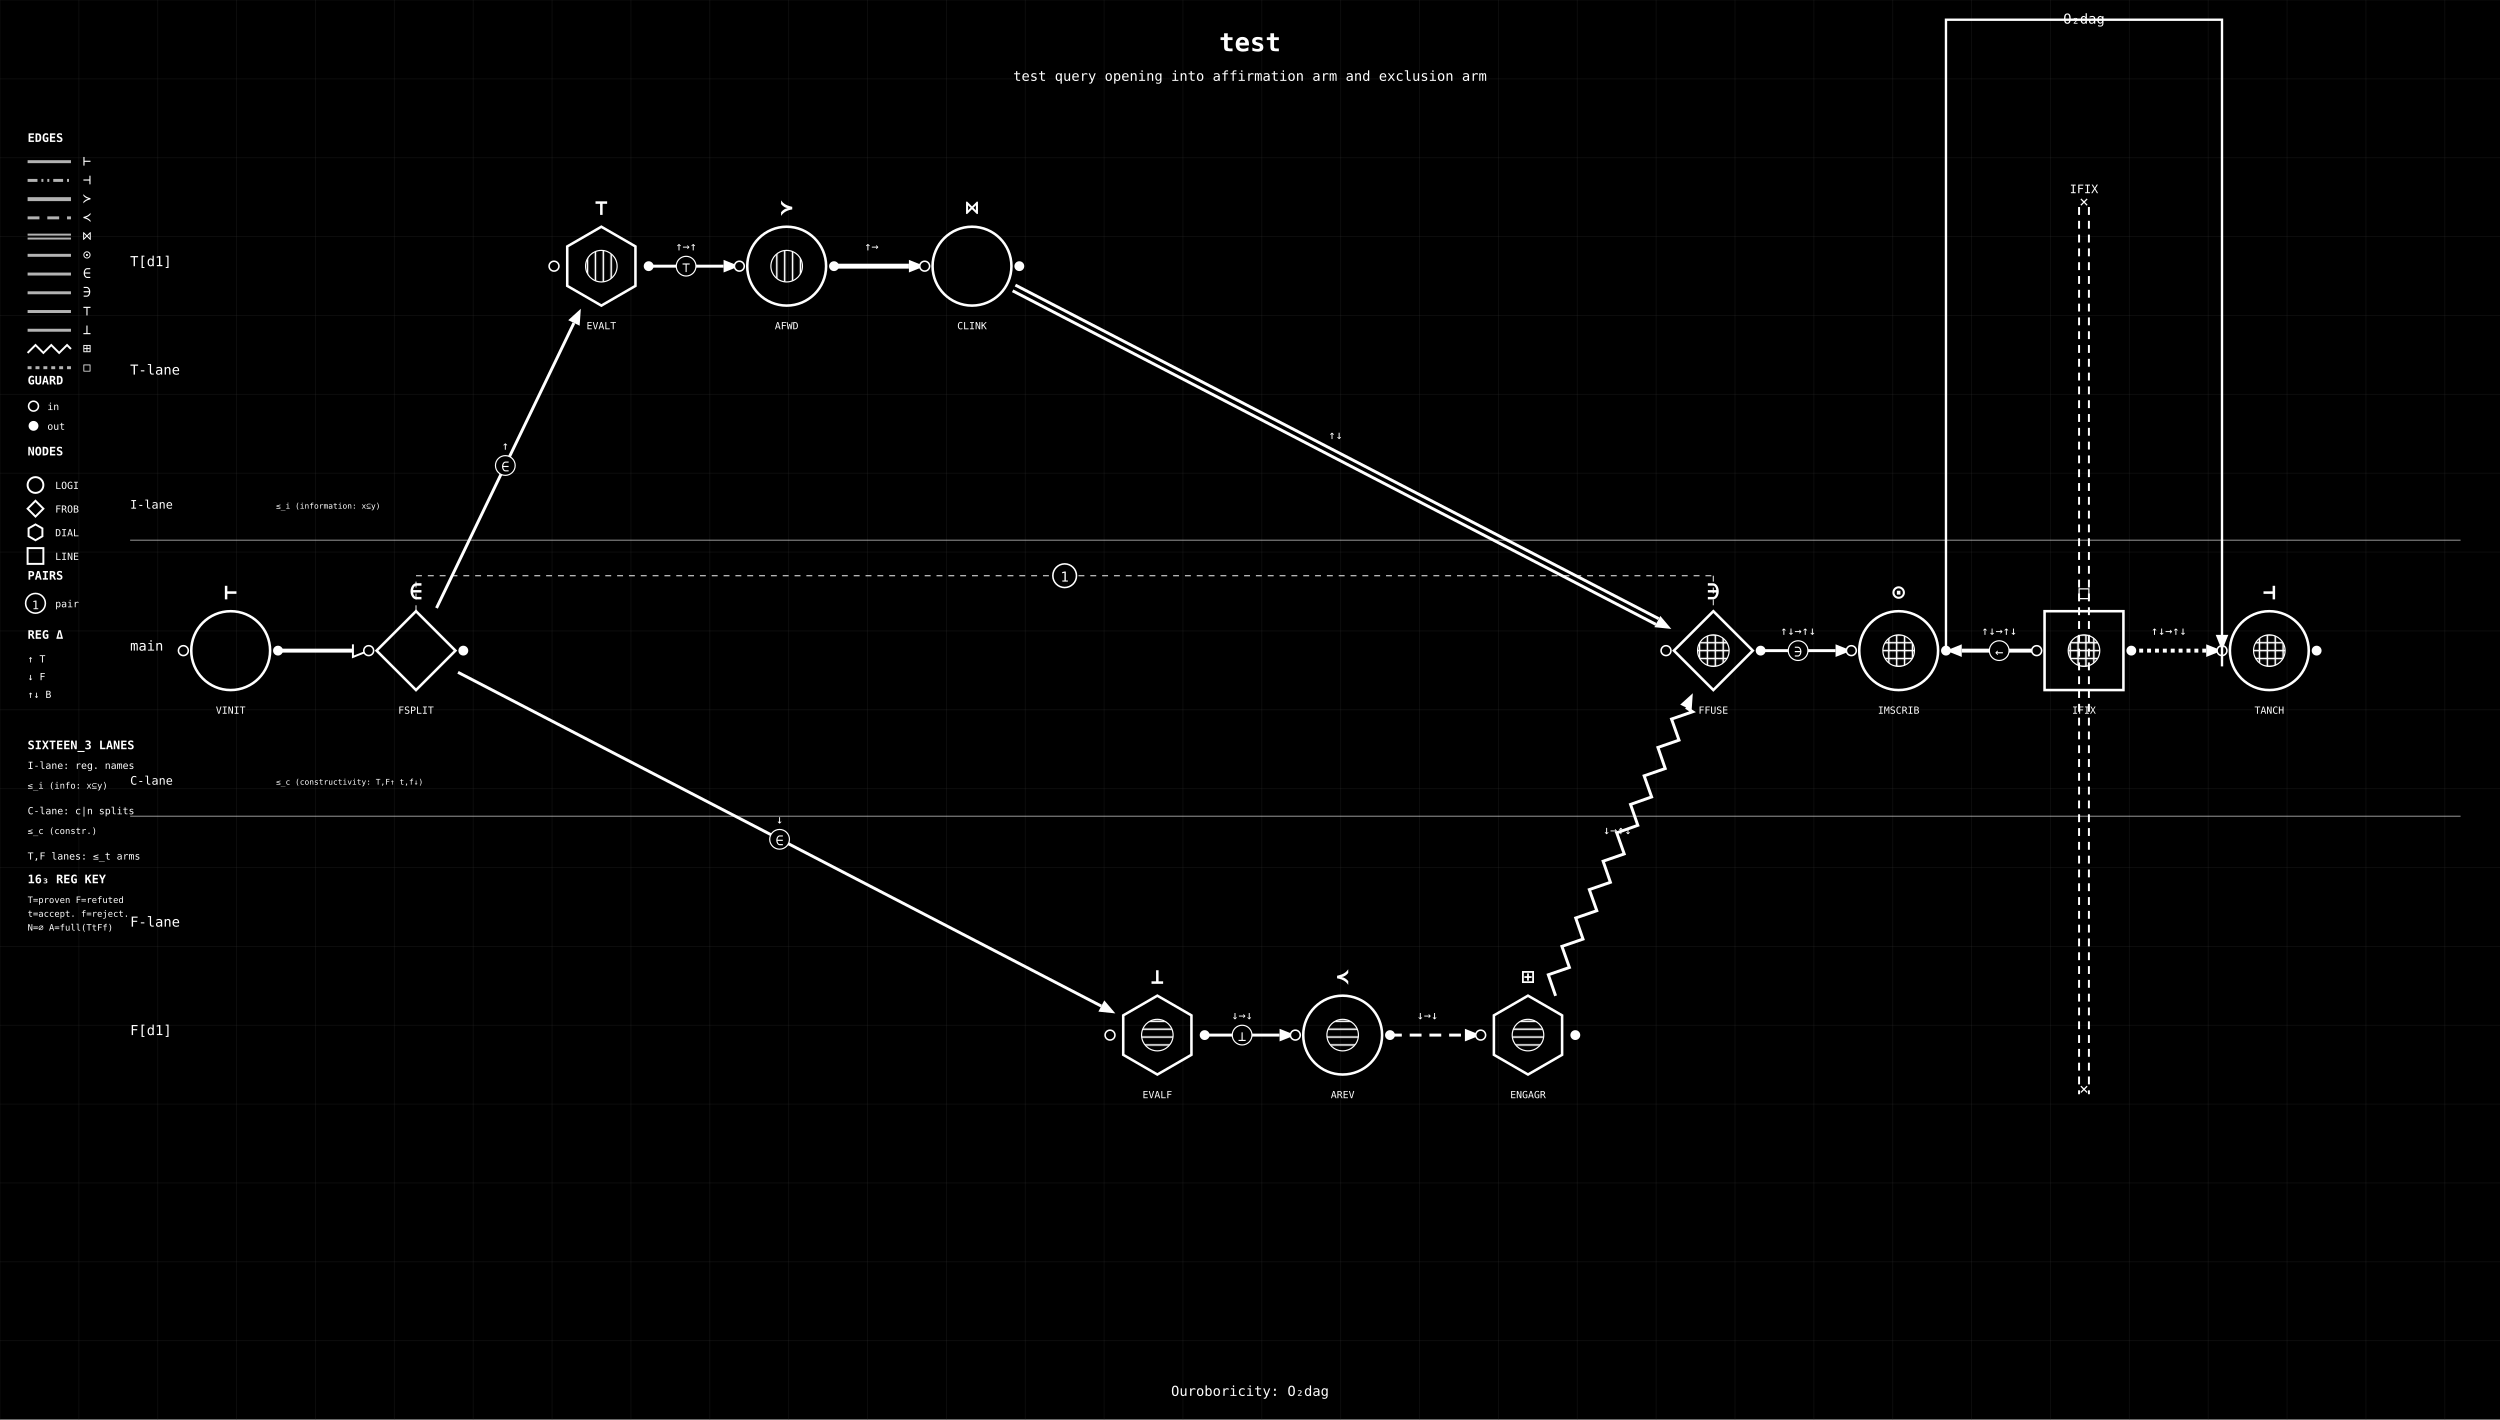
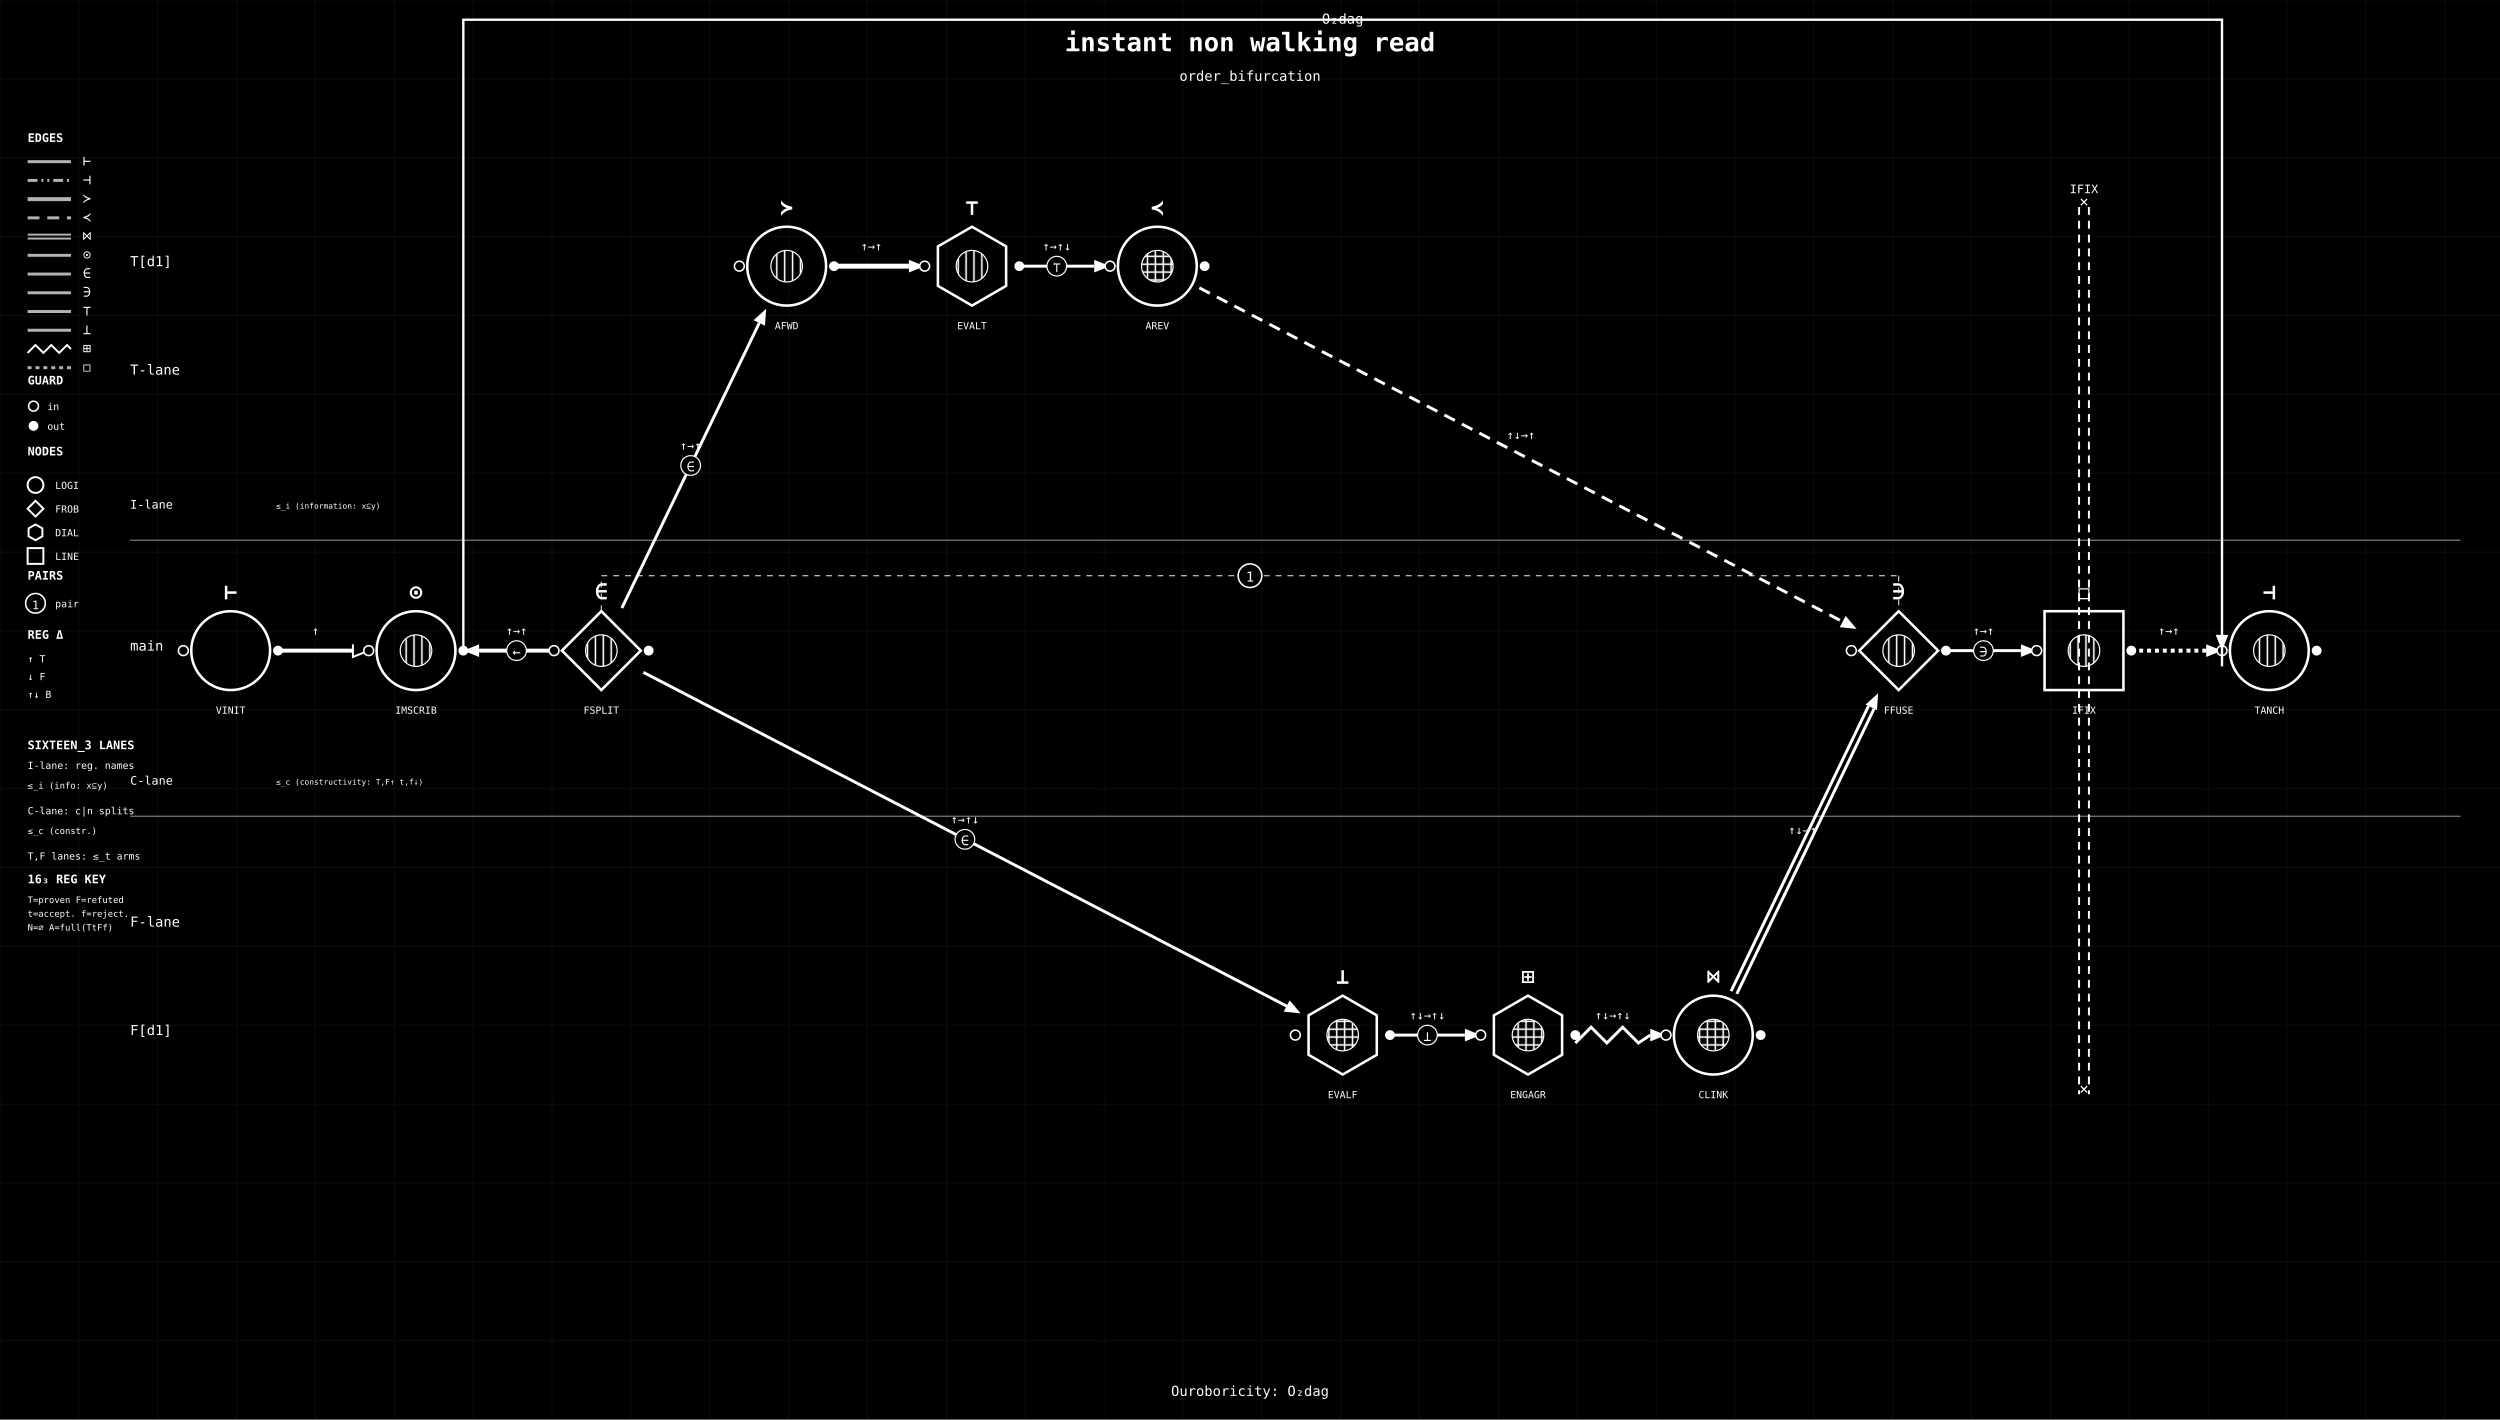
<svg xmlns="http://www.w3.org/2000/svg" viewBox="0 0 1268 720">
  <rect width="1268" height="720" fill="#000000" />
  <defs>
    <pattern id="hatch-T" width="4" height="4" patternUnits="userSpaceOnUse">
      <path d="M2,0 L2,4" stroke="#ffffff" stroke-width="0.8" />
    </pattern>
    <pattern id="hatch-F" width="4" height="4" patternUnits="userSpaceOnUse">
      <path d="M0,2 L4,2" stroke="#ffffff" stroke-width="0.8" />
    </pattern>
    <pattern id="hatch-B" width="4" height="4" patternUnits="userSpaceOnUse">
      <path d="M2,0 L2,4 M0,2 L4,2" stroke="#ffffff" stroke-width="0.8" />
    </pattern>
  </defs>
  <line x1="0.0" y1="0.0" x2="0.0" y2="720.0" stroke="#333333" stroke-width="0.4" opacity="0.3" />
  <line x1="40.0" y1="0.0" x2="40.0" y2="720.0" stroke="#333333" stroke-width="0.4" opacity="0.3" />
  <line x1="80.0" y1="0.0" x2="80.0" y2="720.0" stroke="#333333" stroke-width="0.4" opacity="0.3" />
  <line x1="120.0" y1="0.0" x2="120.0" y2="720.0" stroke="#333333" stroke-width="0.4" opacity="0.3" />
  <line x1="160.0" y1="0.0" x2="160.0" y2="720.0" stroke="#333333" stroke-width="0.4" opacity="0.3" />
  <line x1="200.0" y1="0.0" x2="200.0" y2="720.0" stroke="#333333" stroke-width="0.4" opacity="0.3" />
  <line x1="240.0" y1="0.0" x2="240.0" y2="720.0" stroke="#333333" stroke-width="0.4" opacity="0.3" />
  <line x1="280.0" y1="0.0" x2="280.0" y2="720.0" stroke="#333333" stroke-width="0.4" opacity="0.3" />
  <line x1="320.0" y1="0.0" x2="320.0" y2="720.0" stroke="#333333" stroke-width="0.4" opacity="0.3" />
  <line x1="360.0" y1="0.0" x2="360.0" y2="720.0" stroke="#333333" stroke-width="0.4" opacity="0.3" />
  <line x1="400.0" y1="0.0" x2="400.0" y2="720.0" stroke="#333333" stroke-width="0.4" opacity="0.3" />
  <line x1="440.0" y1="0.0" x2="440.0" y2="720.0" stroke="#333333" stroke-width="0.4" opacity="0.3" />
  <line x1="480.0" y1="0.0" x2="480.0" y2="720.0" stroke="#333333" stroke-width="0.4" opacity="0.3" />
  <line x1="520.0" y1="0.0" x2="520.0" y2="720.0" stroke="#333333" stroke-width="0.4" opacity="0.3" />
  <line x1="560.0" y1="0.0" x2="560.0" y2="720.0" stroke="#333333" stroke-width="0.4" opacity="0.3" />
  <line x1="600.0" y1="0.0" x2="600.0" y2="720.0" stroke="#333333" stroke-width="0.4" opacity="0.3" />
  <line x1="640.0" y1="0.0" x2="640.0" y2="720.0" stroke="#333333" stroke-width="0.4" opacity="0.3" />
  <line x1="680.0" y1="0.0" x2="680.0" y2="720.0" stroke="#333333" stroke-width="0.4" opacity="0.3" />
  <line x1="720.0" y1="0.0" x2="720.0" y2="720.0" stroke="#333333" stroke-width="0.4" opacity="0.3" />
  <line x1="760.0" y1="0.0" x2="760.0" y2="720.0" stroke="#333333" stroke-width="0.4" opacity="0.3" />
  <line x1="800.0" y1="0.0" x2="800.0" y2="720.0" stroke="#333333" stroke-width="0.4" opacity="0.3" />
  <line x1="840.0" y1="0.0" x2="840.0" y2="720.0" stroke="#333333" stroke-width="0.4" opacity="0.3" />
  <line x1="880.0" y1="0.0" x2="880.0" y2="720.0" stroke="#333333" stroke-width="0.4" opacity="0.3" />
  <line x1="920.0" y1="0.0" x2="920.0" y2="720.0" stroke="#333333" stroke-width="0.4" opacity="0.3" />
  <line x1="960.0" y1="0.0" x2="960.0" y2="720.0" stroke="#333333" stroke-width="0.4" opacity="0.3" />
  <line x1="1000.0" y1="0.0" x2="1000.0" y2="720.0" stroke="#333333" stroke-width="0.4" opacity="0.3" />
  <line x1="1040.0" y1="0.0" x2="1040.0" y2="720.0" stroke="#333333" stroke-width="0.4" opacity="0.3" />
  <line x1="1080.0" y1="0.0" x2="1080.0" y2="720.0" stroke="#333333" stroke-width="0.4" opacity="0.3" />
  <line x1="1120.0" y1="0.0" x2="1120.0" y2="720.0" stroke="#333333" stroke-width="0.4" opacity="0.3" />
  <line x1="1160.0" y1="0.0" x2="1160.0" y2="720.0" stroke="#333333" stroke-width="0.4" opacity="0.3" />
  <line x1="1200.0" y1="0.0" x2="1200.0" y2="720.0" stroke="#333333" stroke-width="0.4" opacity="0.3" />
  <line x1="1240.0" y1="0.0" x2="1240.0" y2="720.0" stroke="#333333" stroke-width="0.4" opacity="0.3" />
  <line x1="0.0" y1="0.0" x2="1268.0" y2="0.0" stroke="#333333" stroke-width="0.4" opacity="0.3" />
  <line x1="0.0" y1="40.0" x2="1268.0" y2="40.0" stroke="#333333" stroke-width="0.4" opacity="0.3" />
  <line x1="0.0" y1="80.0" x2="1268.0" y2="80.0" stroke="#333333" stroke-width="0.4" opacity="0.3" />
  <line x1="0.0" y1="120.0" x2="1268.0" y2="120.0" stroke="#333333" stroke-width="0.4" opacity="0.3" />
  <line x1="0.0" y1="160.0" x2="1268.0" y2="160.0" stroke="#333333" stroke-width="0.4" opacity="0.3" />
  <line x1="0.0" y1="200.0" x2="1268.0" y2="200.0" stroke="#333333" stroke-width="0.4" opacity="0.3" />
  <line x1="0.0" y1="240.0" x2="1268.0" y2="240.0" stroke="#333333" stroke-width="0.4" opacity="0.3" />
  <line x1="0.0" y1="280.0" x2="1268.0" y2="280.0" stroke="#333333" stroke-width="0.4" opacity="0.3" />
  <line x1="0.0" y1="320.0" x2="1268.0" y2="320.0" stroke="#333333" stroke-width="0.4" opacity="0.3" />
  <line x1="0.0" y1="360.0" x2="1268.0" y2="360.0" stroke="#333333" stroke-width="0.4" opacity="0.3" />
  <line x1="0.0" y1="400.0" x2="1268.0" y2="400.0" stroke="#333333" stroke-width="0.4" opacity="0.3" />
  <line x1="0.0" y1="440.0" x2="1268.0" y2="440.0" stroke="#333333" stroke-width="0.4" opacity="0.3" />
  <line x1="0.0" y1="480.0" x2="1268.0" y2="480.0" stroke="#333333" stroke-width="0.4" opacity="0.3" />
  <line x1="0.0" y1="520.0" x2="1268.0" y2="520.0" stroke="#333333" stroke-width="0.4" opacity="0.3" />
  <line x1="0.0" y1="560.0" x2="1268.0" y2="560.0" stroke="#333333" stroke-width="0.4" opacity="0.3" />
  <line x1="0.0" y1="600.0" x2="1268.0" y2="600.0" stroke="#333333" stroke-width="0.4" opacity="0.3" />
  <line x1="0.0" y1="640.0" x2="1268.0" y2="640.0" stroke="#333333" stroke-width="0.4" opacity="0.3" />
  <line x1="0.0" y1="680.0" x2="1268.0" y2="680.0" stroke="#333333" stroke-width="0.4" opacity="0.3" />
-   <text x="634.0" y="26.0" fill="#ffffff" font-size="13" text-anchor="middle" font-family="monospace" font-weight="bold">test</text>
-   <text x="634.0" y="41.0" fill="#ffffff" font-size="7" text-anchor="middle" font-family="monospace">test query opening into affirmation arm and exclusion arm</text>
+   <text x="634.0" y="26.0" fill="#ffffff" font-size="13" text-anchor="middle" font-family="monospace" font-weight="bold">instant non walking read</text>
+   <text x="634.0" y="41.0" fill="#ffffff" font-size="7" text-anchor="middle" font-family="monospace">order_bifurcation</text>
  <text x="66.0" y="190.0" fill="#ffffff" font-size="7" text-anchor="start" font-family="monospace">T-lane</text>
  <text x="66.0" y="135.0" fill="#ffffff" font-size="7" text-anchor="start" font-family="monospace">T[d1]</text>
  <text x="66.0" y="470.0" fill="#ffffff" font-size="7" text-anchor="start" font-family="monospace">F-lane</text>
  <text x="66.0" y="525.0" fill="#ffffff" font-size="7" text-anchor="start" font-family="monospace">F[d1]</text>
  <text x="66.0" y="330.0" fill="#ffffff" font-size="7" text-anchor="start" font-family="monospace">main</text>
  <text x="66.0" y="258.0" fill="#ffffff" font-size="6" text-anchor="start" font-family="monospace">I-lane</text>
  <text x="140.0" y="258.0" fill="#ffffff" font-size="4" text-anchor="start" font-family="monospace">≤_i (information: x⊆y)</text>
  <line x1="66.0" y1="274.0" x2="1248.0" y2="274.0" stroke="#ffffff" stroke-width="0.6" opacity="0.5" />
  <text x="66.0" y="398.0" fill="#ffffff" font-size="6" text-anchor="start" font-family="monospace">C-lane</text>
  <text x="140.0" y="398.0" fill="#ffffff" font-size="4" text-anchor="start" font-family="monospace">≤_c (constructivity: T,F↑ t,f↓)</text>
  <line x1="66.0" y1="414.0" x2="1248.0" y2="414.0" stroke="#ffffff" stroke-width="0.6" opacity="0.5" />
  <line x1="1054.5" y1="105.0" x2="1054.5" y2="555.0" stroke="#ffffff" stroke-width="1.0" opacity="1.0" stroke-dasharray="4,3" />
  <line x1="1059.5" y1="105.0" x2="1059.5" y2="555.0" stroke="#ffffff" stroke-width="1.0" opacity="1.0" stroke-dasharray="4,3" />
  <text x="1057.0" y="105.0" fill="#ffffff" font-size="8" text-anchor="middle" font-family="monospace">×</text>
  <text x="1057.0" y="555.0" fill="#ffffff" font-size="8" text-anchor="middle" font-family="monospace">×</text>
  <text x="1057.0" y="98.0" fill="#ffffff" font-size="6" text-anchor="middle" font-family="monospace">IFIX</text>
-   <line x1="211.0" y1="310.0" x2="211.0" y2="292.0" stroke="#ffffff" stroke-width="0.6" opacity="0.8" stroke-dasharray="3,3" />
-   <line x1="211.0" y1="292.0" x2="869.0" y2="292.0" stroke="#ffffff" stroke-width="0.6" opacity="0.8" stroke-dasharray="3,3" />
-   <line x1="869.0" y1="292.0" x2="869.0" y2="310.0" stroke="#ffffff" stroke-width="0.6" opacity="0.8" stroke-dasharray="3,3" />
-   <circle cx="540.0" cy="292.0" r="6" fill="#000000" stroke="#ffffff" stroke-width="0.8" />
-   <text x="540.0" y="295.0" fill="#ffffff" font-size="7" text-anchor="middle" font-family="monospace">1</text>
-   <line x1="221.4" y1="308.4" x2="291.1" y2="163.8" stroke="#ffffff" stroke-width="1.5" opacity="1.0" />
-   <polygon points="294.6,156.6 294.0,165.2 288.2,162.4" fill="#ffffff" />
-   <circle cx="256.3" cy="236.1" r="5" fill="#000000" stroke="#ffffff" stroke-width="0.6" />
-   <text x="256.3" y="239.1" fill="#ffffff" font-size="7" text-anchor="middle" font-family="monospace">∈</text>
-   <text x="256.3" y="228.1" fill="#ffffff" font-size="6" text-anchor="middle" font-family="monospace">↑</text>
-   <line x1="329.0" y1="135.0" x2="367.0" y2="135.0" stroke="#ffffff" stroke-width="1.5" opacity="1.0" />
-   <polygon points="375.0,135.0 367.0,138.2 367.0,131.8" fill="#ffffff" />
-   <circle cx="348.0" cy="135.0" r="5" fill="#000000" stroke="#ffffff" stroke-width="0.6" />
-   <text x="348.0" y="138.0" fill="#ffffff" font-size="7" text-anchor="middle" font-family="monospace">⊤</text>
-   <text x="348.0" y="127.0" fill="#ffffff" font-size="6" text-anchor="middle" font-family="monospace">↑→↑</text>
+   <line x1="305.0" y1="310.0" x2="305.0" y2="292.0" stroke="#ffffff" stroke-width="0.6" opacity="0.8" stroke-dasharray="3,3" />
+   <line x1="305.0" y1="292.0" x2="963.0" y2="292.0" stroke="#ffffff" stroke-width="0.6" opacity="0.8" stroke-dasharray="3,3" />
+   <line x1="963.0" y1="292.0" x2="963.0" y2="310.0" stroke="#ffffff" stroke-width="0.6" opacity="0.8" stroke-dasharray="3,3" />
+   <circle cx="634.0" cy="292.0" r="6" fill="#000000" stroke="#ffffff" stroke-width="0.8" />
+   <text x="634.0" y="295.0" fill="#ffffff" font-size="7" text-anchor="middle" font-family="monospace">1</text>
+   <line x1="315.4" y1="308.4" x2="385.1" y2="163.8" stroke="#ffffff" stroke-width="1.5" opacity="1.0" />
+   <polygon points="388.6,156.6 388.0,165.2 382.2,162.4" fill="#ffffff" />
+   <circle cx="350.3" cy="236.1" r="5" fill="#000000" stroke="#ffffff" stroke-width="0.6" />
+   <text x="350.3" y="239.1" fill="#ffffff" font-size="7" text-anchor="middle" font-family="monospace">∈</text>
+   <text x="350.3" y="228.1" fill="#ffffff" font-size="6" text-anchor="middle" font-family="monospace">↑→↑</text>
  <line x1="423.0" y1="135.0" x2="461.0" y2="135.0" stroke="#ffffff" stroke-width="2.5" opacity="1.0" />
  <polygon points="469.0,135.0 461.0,138.2 461.0,131.8" fill="#ffffff" />
-   <text x="442.0" y="127.0" fill="#ffffff" font-size="6" text-anchor="middle" font-family="monospace">↑→</text>
-   <line x1="515.0" y1="144.6" x2="841.3" y2="313.8" stroke="#ffffff" stroke-width="1.5" opacity="1.0" />
-   <line x1="513.6" y1="147.5" x2="839.9" y2="316.7" stroke="#ffffff" stroke-width="1.5" opacity="1.0" />
-   <polygon points="847.7,319.0 839.1,318.1 842.1,312.4" fill="#ffffff" />
-   <text x="677.4" y="222.7" fill="#ffffff" font-size="6" text-anchor="middle" font-family="monospace">↑↓</text>
-   <line x1="232.3" y1="341.0" x2="558.6" y2="510.3" stroke="#ffffff" stroke-width="1.5" opacity="1.0" />
-   <polygon points="565.7,514.0 557.1,513.1 560.1,507.4" fill="#ffffff" />
-   <circle cx="395.4" cy="425.7" r="5" fill="#000000" stroke="#ffffff" stroke-width="0.6" />
-   <text x="395.4" y="428.7" fill="#ffffff" font-size="7" text-anchor="middle" font-family="monospace">∈</text>
-   <text x="395.4" y="417.7" fill="#ffffff" font-size="6" text-anchor="middle" font-family="monospace">↓</text>
-   <line x1="611.0" y1="525.0" x2="649.0" y2="525.0" stroke="#ffffff" stroke-width="1.5" opacity="1.0" />
-   <polygon points="657.0,525.0 649.0,528.2 649.0,521.8" fill="#ffffff" />
-   <circle cx="630.0" cy="525.0" r="5" fill="#000000" stroke="#ffffff" stroke-width="0.6" />
-   <text x="630.0" y="528.0" fill="#ffffff" font-size="7" text-anchor="middle" font-family="monospace">⊥</text>
-   <text x="630.0" y="517.0" fill="#ffffff" font-size="6" text-anchor="middle" font-family="monospace">↓→↓</text>
-   <line x1="705.0" y1="525.0" x2="743.0" y2="525.0" stroke="#ffffff" stroke-width="1.5" opacity="1.0" stroke-dasharray="6,4" />
+   <text x="442.0" y="127.0" fill="#ffffff" font-size="6" text-anchor="middle" font-family="monospace">↑→↑</text>
+   <line x1="517.0" y1="135.0" x2="555.0" y2="135.0" stroke="#ffffff" stroke-width="1.5" opacity="1.0" />
+   <polygon points="563.0,135.0 555.0,138.2 555.0,131.8" fill="#ffffff" />
+   <circle cx="536.0" cy="135.0" r="5" fill="#000000" stroke="#ffffff" stroke-width="0.6" />
+   <text x="536.0" y="138.0" fill="#ffffff" font-size="7" text-anchor="middle" font-family="monospace">⊤</text>
+   <text x="536.0" y="127.0" fill="#ffffff" font-size="6" text-anchor="middle" font-family="monospace">↑→↑↓</text>
+   <line x1="608.3" y1="146.0" x2="934.6" y2="315.3" stroke="#ffffff" stroke-width="1.5" opacity="1.0" stroke-dasharray="6,4" />
+   <polygon points="941.7,319.0 933.1,318.1 936.1,312.4" fill="#ffffff" />
+   <text x="771.4" y="222.7" fill="#ffffff" font-size="6" text-anchor="middle" font-family="monospace">↑↓→↑</text>
+   <line x1="326.3" y1="341.0" x2="652.6" y2="510.3" stroke="#ffffff" stroke-width="1.5" opacity="1.0" />
+   <polygon points="659.7,514.0 651.1,513.1 654.1,507.4" fill="#ffffff" />
+   <circle cx="489.4" cy="425.7" r="5" fill="#000000" stroke="#ffffff" stroke-width="0.6" />
+   <text x="489.4" y="428.7" fill="#ffffff" font-size="7" text-anchor="middle" font-family="monospace">∈</text>
+   <text x="489.4" y="417.7" fill="#ffffff" font-size="6" text-anchor="middle" font-family="monospace">↑→↑↓</text>
+   <line x1="705.0" y1="525.0" x2="743.0" y2="525.0" stroke="#ffffff" stroke-width="1.5" opacity="1.0" />
  <polygon points="751.0,525.0 743.0,528.2 743.0,521.8" fill="#ffffff" />
-   <text x="724.0" y="517.0" fill="#ffffff" font-size="6" text-anchor="middle" font-family="monospace">↓→↓</text>
-   <polyline points="789.0,505.1 785.3,494.4 796.0,490.7 792.2,480.0 802.9,476.3 799.2,465.6 809.9,461.9 806.1,451.2 816.8,447.5 813.1,436.8 823.8,433.1 820.0,422.4 830.7,418.6 827.0,408.0 837.7,404.2 833.9,393.5 844.6,389.8 840.9,379.1 851.6,375.4 847.8,364.7 858.5,361.0 855.1,358.8" fill="none" stroke="#ffffff" stroke-width="1.5" />
-   <polygon points="858.6,351.6 858.0,360.2 852.2,357.4" fill="#ffffff" />
-   <text x="820.3" y="423.1" fill="#ffffff" font-size="6" text-anchor="middle" font-family="monospace">↓→↑↓</text>
+   <circle cx="724.0" cy="525.0" r="5" fill="#000000" stroke="#ffffff" stroke-width="0.6" />
+   <text x="724.0" y="528.0" fill="#ffffff" font-size="7" text-anchor="middle" font-family="monospace">⊥</text>
+   <text x="724.0" y="517.0" fill="#ffffff" font-size="6" text-anchor="middle" font-family="monospace">↑↓→↑↓</text>
+   <polyline points="799.0,529.0 807.0,521.0 815.0,529.0 823.0,521.0 831.0,529.0 837.0,525.0" fill="none" stroke="#ffffff" stroke-width="1.5" />
+   <polygon points="845.0,525.0 837.0,528.2 837.0,521.8" fill="#ffffff" />
+   <text x="818.0" y="517.0" fill="#ffffff" font-size="6" text-anchor="middle" font-family="monospace">↑↓→↑↓</text>
+   <line x1="878.0" y1="502.7" x2="947.7" y2="358.1" stroke="#ffffff" stroke-width="1.5" opacity="1.0" />
+   <line x1="880.9" y1="504.1" x2="950.5" y2="359.5" stroke="#ffffff" stroke-width="1.5" opacity="1.0" />
+   <polygon points="952.6,351.6 952.0,360.2 946.2,357.4" fill="#ffffff" />
+   <text x="914.3" y="423.1" fill="#ffffff" font-size="6" text-anchor="middle" font-family="monospace">↑↓→↑</text>
  <line x1="141.0" y1="330.0" x2="179.0" y2="330.0" stroke="#ffffff" stroke-width="2.0" opacity="1.0" />
  <polyline points="187.0,330.0 179.0,333.2 179.0,326.8" fill="none" stroke="#ffffff" stroke-width="1.0" />
-   <line x1="995.0" y1="330.0" x2="1033.0" y2="330.0" stroke="#ffffff" stroke-width="2.0" opacity="1.0" />
-   <polygon points="987.0,330.0 995.0,326.8 995.0,333.2" fill="#ffffff" />
-   <circle cx="1014.0" cy="330.0" r="5" fill="#000000" stroke="#ffffff" stroke-width="0.6" />
-   <text x="1014.0" y="333.0" fill="#ffffff" font-size="7" text-anchor="middle" font-family="monospace">←</text>
-   <text x="1014.0" y="322.0" fill="#ffffff" font-size="6" text-anchor="middle" font-family="monospace">↑↓→↑↓</text>
+   <text x="160.0" y="322.0" fill="#ffffff" font-size="6" text-anchor="middle" font-family="monospace">↑</text>
+   <line x1="243.0" y1="330.0" x2="281.0" y2="330.0" stroke="#ffffff" stroke-width="2.0" opacity="1.0" />
+   <polygon points="235.0,330.0 243.0,326.8 243.0,333.2" fill="#ffffff" />
+   <circle cx="262.0" cy="330.0" r="5" fill="#000000" stroke="#ffffff" stroke-width="0.6" />
+   <text x="262.0" y="333.0" fill="#ffffff" font-size="7" text-anchor="middle" font-family="monospace">←</text>
+   <text x="262.0" y="322.0" fill="#ffffff" font-size="6" text-anchor="middle" font-family="monospace">↑→↑</text>
  <line x1="1081.0" y1="330.0" x2="1119.0" y2="330.0" stroke="#ffffff" stroke-width="2.0" opacity="1.0" stroke-dasharray="2,2" />
  <polygon points="1127.0,330.0 1119.0,333.2 1119.0,326.8" fill="#ffffff" />
-   <text x="1100.0" y="322.0" fill="#ffffff" font-size="6" text-anchor="middle" font-family="monospace">↑↓→↑↓</text>
-   <line x1="893.0" y1="330.0" x2="931.0" y2="330.0" stroke="#ffffff" stroke-width="1.5" opacity="1.0" />
-   <polygon points="939.0,330.0 931.0,333.2 931.0,326.8" fill="#ffffff" />
-   <circle cx="912.0" cy="330.0" r="5" fill="#000000" stroke="#ffffff" stroke-width="0.6" />
-   <text x="912.0" y="333.0" fill="#ffffff" font-size="7" text-anchor="middle" font-family="monospace">∋</text>
-   <text x="912.0" y="322.0" fill="#ffffff" font-size="6" text-anchor="middle" font-family="monospace">↑↓→↑↓</text>
+   <text x="1100.0" y="322.0" fill="#ffffff" font-size="6" text-anchor="middle" font-family="monospace">↑→↑</text>
+   <line x1="987.0" y1="330.0" x2="1025.0" y2="330.0" stroke="#ffffff" stroke-width="1.5" opacity="1.0" />
+   <polygon points="1033.0,330.0 1025.0,333.2 1025.0,326.8" fill="#ffffff" />
+   <circle cx="1006.0" cy="330.0" r="5" fill="#000000" stroke="#ffffff" stroke-width="0.6" />
+   <text x="1006.0" y="333.0" fill="#ffffff" font-size="7" text-anchor="middle" font-family="monospace">∋</text>
+   <text x="1006.0" y="322.0" fill="#ffffff" font-size="6" text-anchor="middle" font-family="monospace">↑→↑</text>
  <circle fill="none" stroke="#ffffff" stroke-width="1.3" cx="117.0" cy="330.0" r="20.0" />
  <circle cx="93.0" cy="330.0" r="2.5" fill="#000000" stroke="#ffffff" stroke-width="0.8" />
  <circle cx="141.0" cy="330.0" r="2.5" fill="#ffffff" />
  <text x="117.0" y="304.0" fill="#ffffff" font-size="11" text-anchor="middle" font-family="monospace" font-weight="bold">⊢</text>
  <text x="117.0" y="362.0" fill="#ffffff" font-size="5" text-anchor="middle" font-family="monospace">VINIT</text>
-   <polygon fill="none" stroke="#ffffff" stroke-width="1.3" points="211.0,310.0 231.0,330 211.0,350.0 191.0,330" />
+   <circle fill="none" stroke="#ffffff" stroke-width="1.3" cx="211.0" cy="330.0" r="20.0" />
+   <circle cx="211.0" cy="330.0" r="8" fill="url(#hatch-T)" stroke="#ffffff" stroke-width="0.6" />
  <circle cx="187.0" cy="330.0" r="2.5" fill="#000000" stroke="#ffffff" stroke-width="0.8" />
  <circle cx="235.0" cy="330.0" r="2.5" fill="#ffffff" />
-   <text x="211.0" y="304.0" fill="#ffffff" font-size="11" text-anchor="middle" font-family="monospace" font-weight="bold">∈</text>
-   <text x="211.0" y="362.0" fill="#ffffff" font-size="5" text-anchor="middle" font-family="monospace">FSPLIT</text>
-   <polygon fill="none" stroke="#ffffff" stroke-width="1.3" points="322.3,145.0 305.0,155.0 287.7,145.0 287.7,125.0 305.0,115.0 322.3,125.0" />
-   <circle cx="305.0" cy="135.0" r="8" fill="url(#hatch-T)" stroke="#ffffff" stroke-width="0.6" />
-   <circle cx="281.0" cy="135.0" r="2.5" fill="#000000" stroke="#ffffff" stroke-width="0.8" />
-   <circle cx="329.0" cy="135.0" r="2.5" fill="#ffffff" />
-   <text x="305.0" y="109.0" fill="#ffffff" font-size="11" text-anchor="middle" font-family="monospace" font-weight="bold">⊤</text>
-   <text x="305.0" y="167.0" fill="#ffffff" font-size="5" text-anchor="middle" font-family="monospace">EVALT</text>
+   <text x="211.0" y="304.0" fill="#ffffff" font-size="11" text-anchor="middle" font-family="monospace" font-weight="bold">⊙</text>
+   <text x="211.0" y="362.0" fill="#ffffff" font-size="5" text-anchor="middle" font-family="monospace">IMSCRIB</text>
+   <polygon fill="none" stroke="#ffffff" stroke-width="1.3" points="305.0,310.0 325.0,330 305.0,350.0 285.0,330" />
+   <circle cx="305.0" cy="330.0" r="8" fill="url(#hatch-T)" stroke="#ffffff" stroke-width="0.6" />
+   <circle cx="281.0" cy="330.0" r="2.5" fill="#000000" stroke="#ffffff" stroke-width="0.8" />
+   <circle cx="329.0" cy="330.0" r="2.5" fill="#ffffff" />
+   <text x="305.0" y="304.0" fill="#ffffff" font-size="11" text-anchor="middle" font-family="monospace" font-weight="bold">∈</text>
+   <text x="305.0" y="362.0" fill="#ffffff" font-size="5" text-anchor="middle" font-family="monospace">FSPLIT</text>
  <circle fill="none" stroke="#ffffff" stroke-width="1.3" cx="399.0" cy="135.0" r="20.0" />
  <circle cx="399.0" cy="135.0" r="8" fill="url(#hatch-T)" stroke="#ffffff" stroke-width="0.6" />
  <circle cx="375.0" cy="135.0" r="2.5" fill="#000000" stroke="#ffffff" stroke-width="0.8" />
  <circle cx="423.0" cy="135.0" r="2.5" fill="#ffffff" />
  <text x="399.0" y="109.0" fill="#ffffff" font-size="11" text-anchor="middle" font-family="monospace" font-weight="bold">≻</text>
  <text x="399.0" y="167.0" fill="#ffffff" font-size="5" text-anchor="middle" font-family="monospace">AFWD</text>
-   <circle fill="none" stroke="#ffffff" stroke-width="1.3" cx="493.0" cy="135.0" r="20.0" />
+   <polygon fill="none" stroke="#ffffff" stroke-width="1.3" points="510.3,145.0 493.0,155.0 475.7,145.0 475.7,125.0 493.0,115.0 510.3,125.0" />
+   <circle cx="493.0" cy="135.0" r="8" fill="url(#hatch-T)" stroke="#ffffff" stroke-width="0.6" />
  <circle cx="469.0" cy="135.0" r="2.5" fill="#000000" stroke="#ffffff" stroke-width="0.8" />
  <circle cx="517.0" cy="135.0" r="2.5" fill="#ffffff" />
-   <text x="493.0" y="109.0" fill="#ffffff" font-size="11" text-anchor="middle" font-family="monospace" font-weight="bold">⋈</text>
-   <text x="493.0" y="167.0" fill="#ffffff" font-size="5" text-anchor="middle" font-family="monospace">CLINK</text>
-   <polygon fill="none" stroke="#ffffff" stroke-width="1.3" points="604.3,535.0 587.0,545.0 569.7,535.0 569.7,515.0 587.0,505.0 604.3,515.0" />
-   <circle cx="587.0" cy="525.0" r="8" fill="url(#hatch-F)" stroke="#ffffff" stroke-width="0.6" />
-   <circle cx="563.0" cy="525.0" r="2.5" fill="#000000" stroke="#ffffff" stroke-width="0.8" />
-   <circle cx="611.0" cy="525.0" r="2.5" fill="#ffffff" />
-   <text x="587.0" y="499.0" fill="#ffffff" font-size="11" text-anchor="middle" font-family="monospace" font-weight="bold">⊥</text>
-   <text x="587.0" y="557.0" fill="#ffffff" font-size="5" text-anchor="middle" font-family="monospace">EVALF</text>
-   <circle fill="none" stroke="#ffffff" stroke-width="1.3" cx="681.0" cy="525.0" r="20.0" />
-   <circle cx="681.0" cy="525.0" r="8" fill="url(#hatch-F)" stroke="#ffffff" stroke-width="0.6" />
+   <text x="493.0" y="109.0" fill="#ffffff" font-size="11" text-anchor="middle" font-family="monospace" font-weight="bold">⊤</text>
+   <text x="493.0" y="167.0" fill="#ffffff" font-size="5" text-anchor="middle" font-family="monospace">EVALT</text>
+   <circle fill="none" stroke="#ffffff" stroke-width="1.3" cx="587.0" cy="135.0" r="20.0" />
+   <circle cx="587.0" cy="135.0" r="8" fill="url(#hatch-B)" stroke="#ffffff" stroke-width="0.6" />
+   <circle cx="563.0" cy="135.0" r="2.5" fill="#000000" stroke="#ffffff" stroke-width="0.8" />
+   <circle cx="611.0" cy="135.0" r="2.5" fill="#ffffff" />
+   <text x="587.0" y="109.0" fill="#ffffff" font-size="11" text-anchor="middle" font-family="monospace" font-weight="bold">≺</text>
+   <text x="587.0" y="167.0" fill="#ffffff" font-size="5" text-anchor="middle" font-family="monospace">AREV</text>
+   <polygon fill="none" stroke="#ffffff" stroke-width="1.3" points="698.3,535.0 681.0,545.0 663.7,535.0 663.7,515.0 681.0,505.0 698.3,515.0" />
+   <circle cx="681.0" cy="525.0" r="8" fill="url(#hatch-B)" stroke="#ffffff" stroke-width="0.6" />
  <circle cx="657.0" cy="525.0" r="2.5" fill="#000000" stroke="#ffffff" stroke-width="0.8" />
  <circle cx="705.0" cy="525.0" r="2.5" fill="#ffffff" />
-   <text x="681.0" y="499.0" fill="#ffffff" font-size="11" text-anchor="middle" font-family="monospace" font-weight="bold">≺</text>
-   <text x="681.0" y="557.0" fill="#ffffff" font-size="5" text-anchor="middle" font-family="monospace">AREV</text>
+   <text x="681.0" y="499.0" fill="#ffffff" font-size="11" text-anchor="middle" font-family="monospace" font-weight="bold">⊥</text>
+   <text x="681.0" y="557.0" fill="#ffffff" font-size="5" text-anchor="middle" font-family="monospace">EVALF</text>
  <polygon fill="none" stroke="#ffffff" stroke-width="1.3" points="792.3,535.0 775.0,545.0 757.7,535.0 757.7,515.0 775.0,505.0 792.3,515.0" />
-   <circle cx="775.0" cy="525.0" r="8" fill="url(#hatch-F)" stroke="#ffffff" stroke-width="0.6" />
+   <circle cx="775.0" cy="525.0" r="8" fill="url(#hatch-B)" stroke="#ffffff" stroke-width="0.6" />
  <circle cx="751.0" cy="525.0" r="2.5" fill="#000000" stroke="#ffffff" stroke-width="0.8" />
  <circle cx="799.0" cy="525.0" r="2.5" fill="#ffffff" />
  <text x="775.0" y="499.0" fill="#ffffff" font-size="11" text-anchor="middle" font-family="monospace" font-weight="bold">⊞</text>
  <text x="775.0" y="557.0" fill="#ffffff" font-size="5" text-anchor="middle" font-family="monospace">ENGAGR</text>
-   <polygon fill="none" stroke="#ffffff" stroke-width="1.3" points="869.0,310.0 889.0,330 869.0,350.0 849.0,330" />
-   <circle cx="869.0" cy="330.0" r="8" fill="url(#hatch-B)" stroke="#ffffff" stroke-width="0.6" />
-   <circle cx="845.0" cy="330.0" r="2.5" fill="#000000" stroke="#ffffff" stroke-width="0.8" />
-   <circle cx="893.0" cy="330.0" r="2.5" fill="#ffffff" />
-   <text x="869.0" y="304.0" fill="#ffffff" font-size="11" text-anchor="middle" font-family="monospace" font-weight="bold">∋</text>
-   <text x="869.0" y="362.0" fill="#ffffff" font-size="5" text-anchor="middle" font-family="monospace">FFUSE</text>
-   <circle fill="none" stroke="#ffffff" stroke-width="1.3" cx="963.0" cy="330.0" r="20.0" />
-   <circle cx="963.0" cy="330.0" r="8" fill="url(#hatch-B)" stroke="#ffffff" stroke-width="0.6" />
+   <circle fill="none" stroke="#ffffff" stroke-width="1.3" cx="869.0" cy="525.0" r="20.0" />
+   <circle cx="869.0" cy="525.0" r="8" fill="url(#hatch-B)" stroke="#ffffff" stroke-width="0.6" />
+   <circle cx="845.0" cy="525.0" r="2.5" fill="#000000" stroke="#ffffff" stroke-width="0.8" />
+   <circle cx="893.0" cy="525.0" r="2.5" fill="#ffffff" />
+   <text x="869.0" y="499.0" fill="#ffffff" font-size="11" text-anchor="middle" font-family="monospace" font-weight="bold">⋈</text>
+   <text x="869.0" y="557.0" fill="#ffffff" font-size="5" text-anchor="middle" font-family="monospace">CLINK</text>
+   <polygon fill="none" stroke="#ffffff" stroke-width="1.3" points="963.0,310.0 983.0,330 963.0,350.0 943.0,330" />
+   <circle cx="963.0" cy="330.0" r="8" fill="url(#hatch-T)" stroke="#ffffff" stroke-width="0.6" />
  <circle cx="939.0" cy="330.0" r="2.5" fill="#000000" stroke="#ffffff" stroke-width="0.8" />
  <circle cx="987.0" cy="330.0" r="2.5" fill="#ffffff" />
-   <text x="963.0" y="304.0" fill="#ffffff" font-size="11" text-anchor="middle" font-family="monospace" font-weight="bold">⊙</text>
-   <text x="963.0" y="362.0" fill="#ffffff" font-size="5" text-anchor="middle" font-family="monospace">IMSCRIB</text>
+   <text x="963.0" y="304.0" fill="#ffffff" font-size="11" text-anchor="middle" font-family="monospace" font-weight="bold">∋</text>
+   <text x="963.0" y="362.0" fill="#ffffff" font-size="5" text-anchor="middle" font-family="monospace">FFUSE</text>
  <rect fill="none" stroke="#ffffff" stroke-width="1.3" x="1037.0" y="310.0" width="40.0" height="40.0" />
-   <circle cx="1057.0" cy="330.0" r="8" fill="url(#hatch-B)" stroke="#ffffff" stroke-width="0.6" />
+   <circle cx="1057.0" cy="330.0" r="8" fill="url(#hatch-T)" stroke="#ffffff" stroke-width="0.6" />
  <circle cx="1033.0" cy="330.0" r="2.5" fill="#000000" stroke="#ffffff" stroke-width="0.8" />
  <circle cx="1081.0" cy="330.0" r="2.5" fill="#ffffff" />
  <text x="1057.0" y="304.0" fill="#ffffff" font-size="11" text-anchor="middle" font-family="monospace" font-weight="bold">◻</text>
  <text x="1057.0" y="362.0" fill="#ffffff" font-size="5" text-anchor="middle" font-family="monospace">IFIX</text>
  <circle fill="none" stroke="#ffffff" stroke-width="1.3" cx="1151.0" cy="330.0" r="20.0" />
-   <circle cx="1151.0" cy="330.0" r="8" fill="url(#hatch-B)" stroke="#ffffff" stroke-width="0.6" />
+   <circle cx="1151.0" cy="330.0" r="8" fill="url(#hatch-T)" stroke="#ffffff" stroke-width="0.6" />
  <circle cx="1127.0" cy="330.0" r="2.5" fill="#000000" stroke="#ffffff" stroke-width="0.8" />
  <circle cx="1175.0" cy="330.0" r="2.5" fill="#ffffff" />
  <text x="1151.0" y="304.0" fill="#ffffff" font-size="11" text-anchor="middle" font-family="monospace" font-weight="bold">⊣</text>
  <text x="1151.0" y="362.0" fill="#ffffff" font-size="5" text-anchor="middle" font-family="monospace">TANCH</text>
  <text x="14.0" y="72.0" fill="#ffffff" font-size="6" text-anchor="start" font-family="monospace" font-weight="bold">EDGES</text>
  <line x1="14.0" y1="82.0" x2="36.0" y2="82.0" stroke="#ffffff" stroke-width="1.5" opacity="0.7" />
  <text x="42.0" y="84.0" fill="#ffffff" font-size="7" text-anchor="start" font-family="monospace">⊢</text>
  <line x1="14.0" y1="91.5" x2="36.0" y2="91.5" stroke="#ffffff" stroke-width="1.5" opacity="0.7" stroke-dasharray="5,2,1,2,1,2" />
  <text x="42.0" y="93.5" fill="#ffffff" font-size="7" text-anchor="start" font-family="monospace">⊣</text>
  <line x1="14.0" y1="101.0" x2="36.0" y2="101.0" stroke="#ffffff" stroke-width="2.0" opacity="0.7" />
  <text x="42.0" y="103.0" fill="#ffffff" font-size="7" text-anchor="start" font-family="monospace">≻</text>
  <line x1="14.0" y1="110.5" x2="36.0" y2="110.5" stroke="#ffffff" stroke-width="1.5" opacity="0.7" stroke-dasharray="6,4" />
  <text x="42.0" y="112.5" fill="#ffffff" font-size="7" text-anchor="start" font-family="monospace">≺</text>
  <line x1="14.0" y1="119.0" x2="36.0" y2="119.0" stroke="#ffffff" stroke-width="1.0" opacity="0.7" />
  <line x1="14.0" y1="121.0" x2="36.0" y2="121.0" stroke="#ffffff" stroke-width="1.0" opacity="0.7" />
  <text x="42.0" y="122.0" fill="#ffffff" font-size="7" text-anchor="start" font-family="monospace">⋈</text>
  <line x1="14.0" y1="129.5" x2="36.0" y2="129.5" stroke="#ffffff" stroke-width="1.5" opacity="0.7" />
  <text x="42.0" y="131.5" fill="#ffffff" font-size="7" text-anchor="start" font-family="monospace">⊙</text>
  <line x1="14.0" y1="139.0" x2="36.0" y2="139.0" stroke="#ffffff" stroke-width="1.5" opacity="0.7" />
  <text x="42.0" y="141.0" fill="#ffffff" font-size="7" text-anchor="start" font-family="monospace">∈</text>
  <line x1="14.0" y1="148.5" x2="36.0" y2="148.5" stroke="#ffffff" stroke-width="1.5" opacity="0.7" />
  <text x="42.0" y="150.5" fill="#ffffff" font-size="7" text-anchor="start" font-family="monospace">∋</text>
  <line x1="14.0" y1="158.0" x2="36.0" y2="158.0" stroke="#ffffff" stroke-width="1.5" opacity="0.7" />
  <text x="42.0" y="160.0" fill="#ffffff" font-size="7" text-anchor="start" font-family="monospace">⊤</text>
  <line x1="14.0" y1="167.5" x2="36.0" y2="167.5" stroke="#ffffff" stroke-width="1.5" opacity="0.7" />
  <text x="42.0" y="169.5" fill="#ffffff" font-size="7" text-anchor="start" font-family="monospace">⊥</text>
  <polyline points="14.0,179.0 18.0,175.0 22.0,179.0 26.0,175.0 30.0,179.0 34.0,175.0 36.0,177.0" fill="none" stroke="#ffffff" stroke-width="1.0" />
  <text x="42.0" y="179.0" fill="#ffffff" font-size="7" text-anchor="start" font-family="monospace">⊞</text>
  <line x1="14.0" y1="186.5" x2="36.0" y2="186.5" stroke="#ffffff" stroke-width="1.5" opacity="0.7" stroke-dasharray="2,2" />
  <text x="42.0" y="188.5" fill="#ffffff" font-size="7" text-anchor="start" font-family="monospace">◻</text>
  <text x="14.0" y="195.0" fill="#ffffff" font-size="6" text-anchor="start" font-family="monospace" font-weight="bold">GUARD</text>
  <circle cx="17" cy="206" r="2.5" fill="#000000" stroke="#ffffff" stroke-width="0.8" />
  <text x="24.0" y="208.0" fill="#ffffff" font-size="5" text-anchor="start" font-family="monospace">in</text>
  <circle cx="17" cy="216" r="2.5" fill="#ffffff" />
  <text x="24.0" y="218.0" fill="#ffffff" font-size="5" text-anchor="start" font-family="monospace">out</text>
  <text x="14.0" y="231.0" fill="#ffffff" font-size="6" text-anchor="start" font-family="monospace" font-weight="bold">NODES</text>
  <circle fill="none" stroke="#ffffff" stroke-width="1.0" cx="18.0" cy="246.0" r="4.0" />
  <text x="28.0" y="248.0" fill="#ffffff" font-size="5" text-anchor="start" font-family="monospace">LOGI</text>
  <polygon fill="none" stroke="#ffffff" stroke-width="1.0" points="18,254.0 22.0,258 18,262.0 14.0,258" />
  <text x="28.0" y="260.0" fill="#ffffff" font-size="5" text-anchor="start" font-family="monospace">FROB</text>
  <polygon fill="none" stroke="#ffffff" stroke-width="1.0" points="21.5,272.0 18.0,274.0 14.5,272.0 14.5,268.0 18.0,266.0 21.5,268.0" />
  <text x="28.0" y="272.0" fill="#ffffff" font-size="5" text-anchor="start" font-family="monospace">DIAL</text>
  <rect fill="none" stroke="#ffffff" stroke-width="1.0" x="14.0" y="278.0" width="8.0" height="8.0" />
  <text x="28.0" y="284.0" fill="#ffffff" font-size="5" text-anchor="start" font-family="monospace">LINE</text>
  <text x="14.0" y="294.0" fill="#ffffff" font-size="6" text-anchor="start" font-family="monospace" font-weight="bold">PAIRS</text>
  <circle cx="18" cy="306" r="5" fill="#000000" stroke="#ffffff" stroke-width="0.8" />
  <text x="18.0" y="309.0" fill="#ffffff" font-size="6" text-anchor="middle" font-family="monospace">1</text>
  <text x="28.0" y="308.0" fill="#ffffff" font-size="5" text-anchor="start" font-family="monospace">pair</text>
  <text x="14.0" y="324.0" fill="#ffffff" font-size="6" text-anchor="start" font-family="monospace" font-weight="bold">REG Δ</text>
  <text x="14.0" y="336.0" fill="#ffffff" font-size="5" text-anchor="start" font-family="monospace">↑ T</text>
  <text x="14.0" y="345.0" fill="#ffffff" font-size="5" text-anchor="start" font-family="monospace">↓ F</text>
  <text x="14.0" y="354.0" fill="#ffffff" font-size="5" text-anchor="start" font-family="monospace">↑↓ B</text>
  <text x="14.0" y="380.0" fill="#ffffff" font-size="6" text-anchor="start" font-family="monospace" font-weight="bold">SIXTEEN_3 LANES</text>
  <text x="14.0" y="390.0" fill="#ffffff" font-size="5" text-anchor="start" font-family="monospace">I-lane: reg. names</text>
  <text x="14.0" y="400.0" fill="#ffffff" font-size="4.5" text-anchor="start" font-family="monospace">  ≤_i (info: x⊆y)</text>
  <text x="14.0" y="413.0" fill="#ffffff" font-size="5" text-anchor="start" font-family="monospace">C-lane: c|n splits</text>
  <text x="14.0" y="423.0" fill="#ffffff" font-size="4.5" text-anchor="start" font-family="monospace">  ≤_c (constr.)</text>
  <text x="14.0" y="436.0" fill="#ffffff" font-size="5" text-anchor="start" font-family="monospace">T,F lanes: ≤_t arms</text>
  <text x="14.0" y="448.0" fill="#ffffff" font-size="6" text-anchor="start" font-family="monospace" font-weight="bold">16₃ REG KEY</text>
  <text x="14.0" y="458.0" fill="#ffffff" font-size="4.5" text-anchor="start" font-family="monospace">T=proven F=refuted</text>
  <text x="14.0" y="465.0" fill="#ffffff" font-size="4.5" text-anchor="start" font-family="monospace">t=accept. f=reject.</text>
  <text x="14.0" y="472.0" fill="#ffffff" font-size="4.5" text-anchor="start" font-family="monospace">N=∅ A=full(TtFf)</text>
  <text x="634.0" y="708.0" fill="#ffffff" font-size="7" text-anchor="middle" font-family="monospace">Ouroboricity: O₂dag</text>
-   <path d="M 987.0,330.0 L 987.0,10.0 L 1127.0,10.0 L 1127.0,338.0" fill="none" stroke="#ffffff" stroke-width="1.2" />
+   <path d="M 235.0,330.0 L 235.0,10.0 L 1127.0,10.0 L 1127.0,338.0" fill="none" stroke="#ffffff" stroke-width="1.2" />
  <polygon points="1127.0,330.0 1123.8,322.0 1130.2,322.0" fill="#ffffff" />
-   <text x="1057.0" y="12.0" fill="#ffffff" font-size="7" text-anchor="middle" font-family="monospace">O₂dag</text>
+   <text x="681.0" y="12.0" fill="#ffffff" font-size="7" text-anchor="middle" font-family="monospace">O₂dag</text>
</svg>
